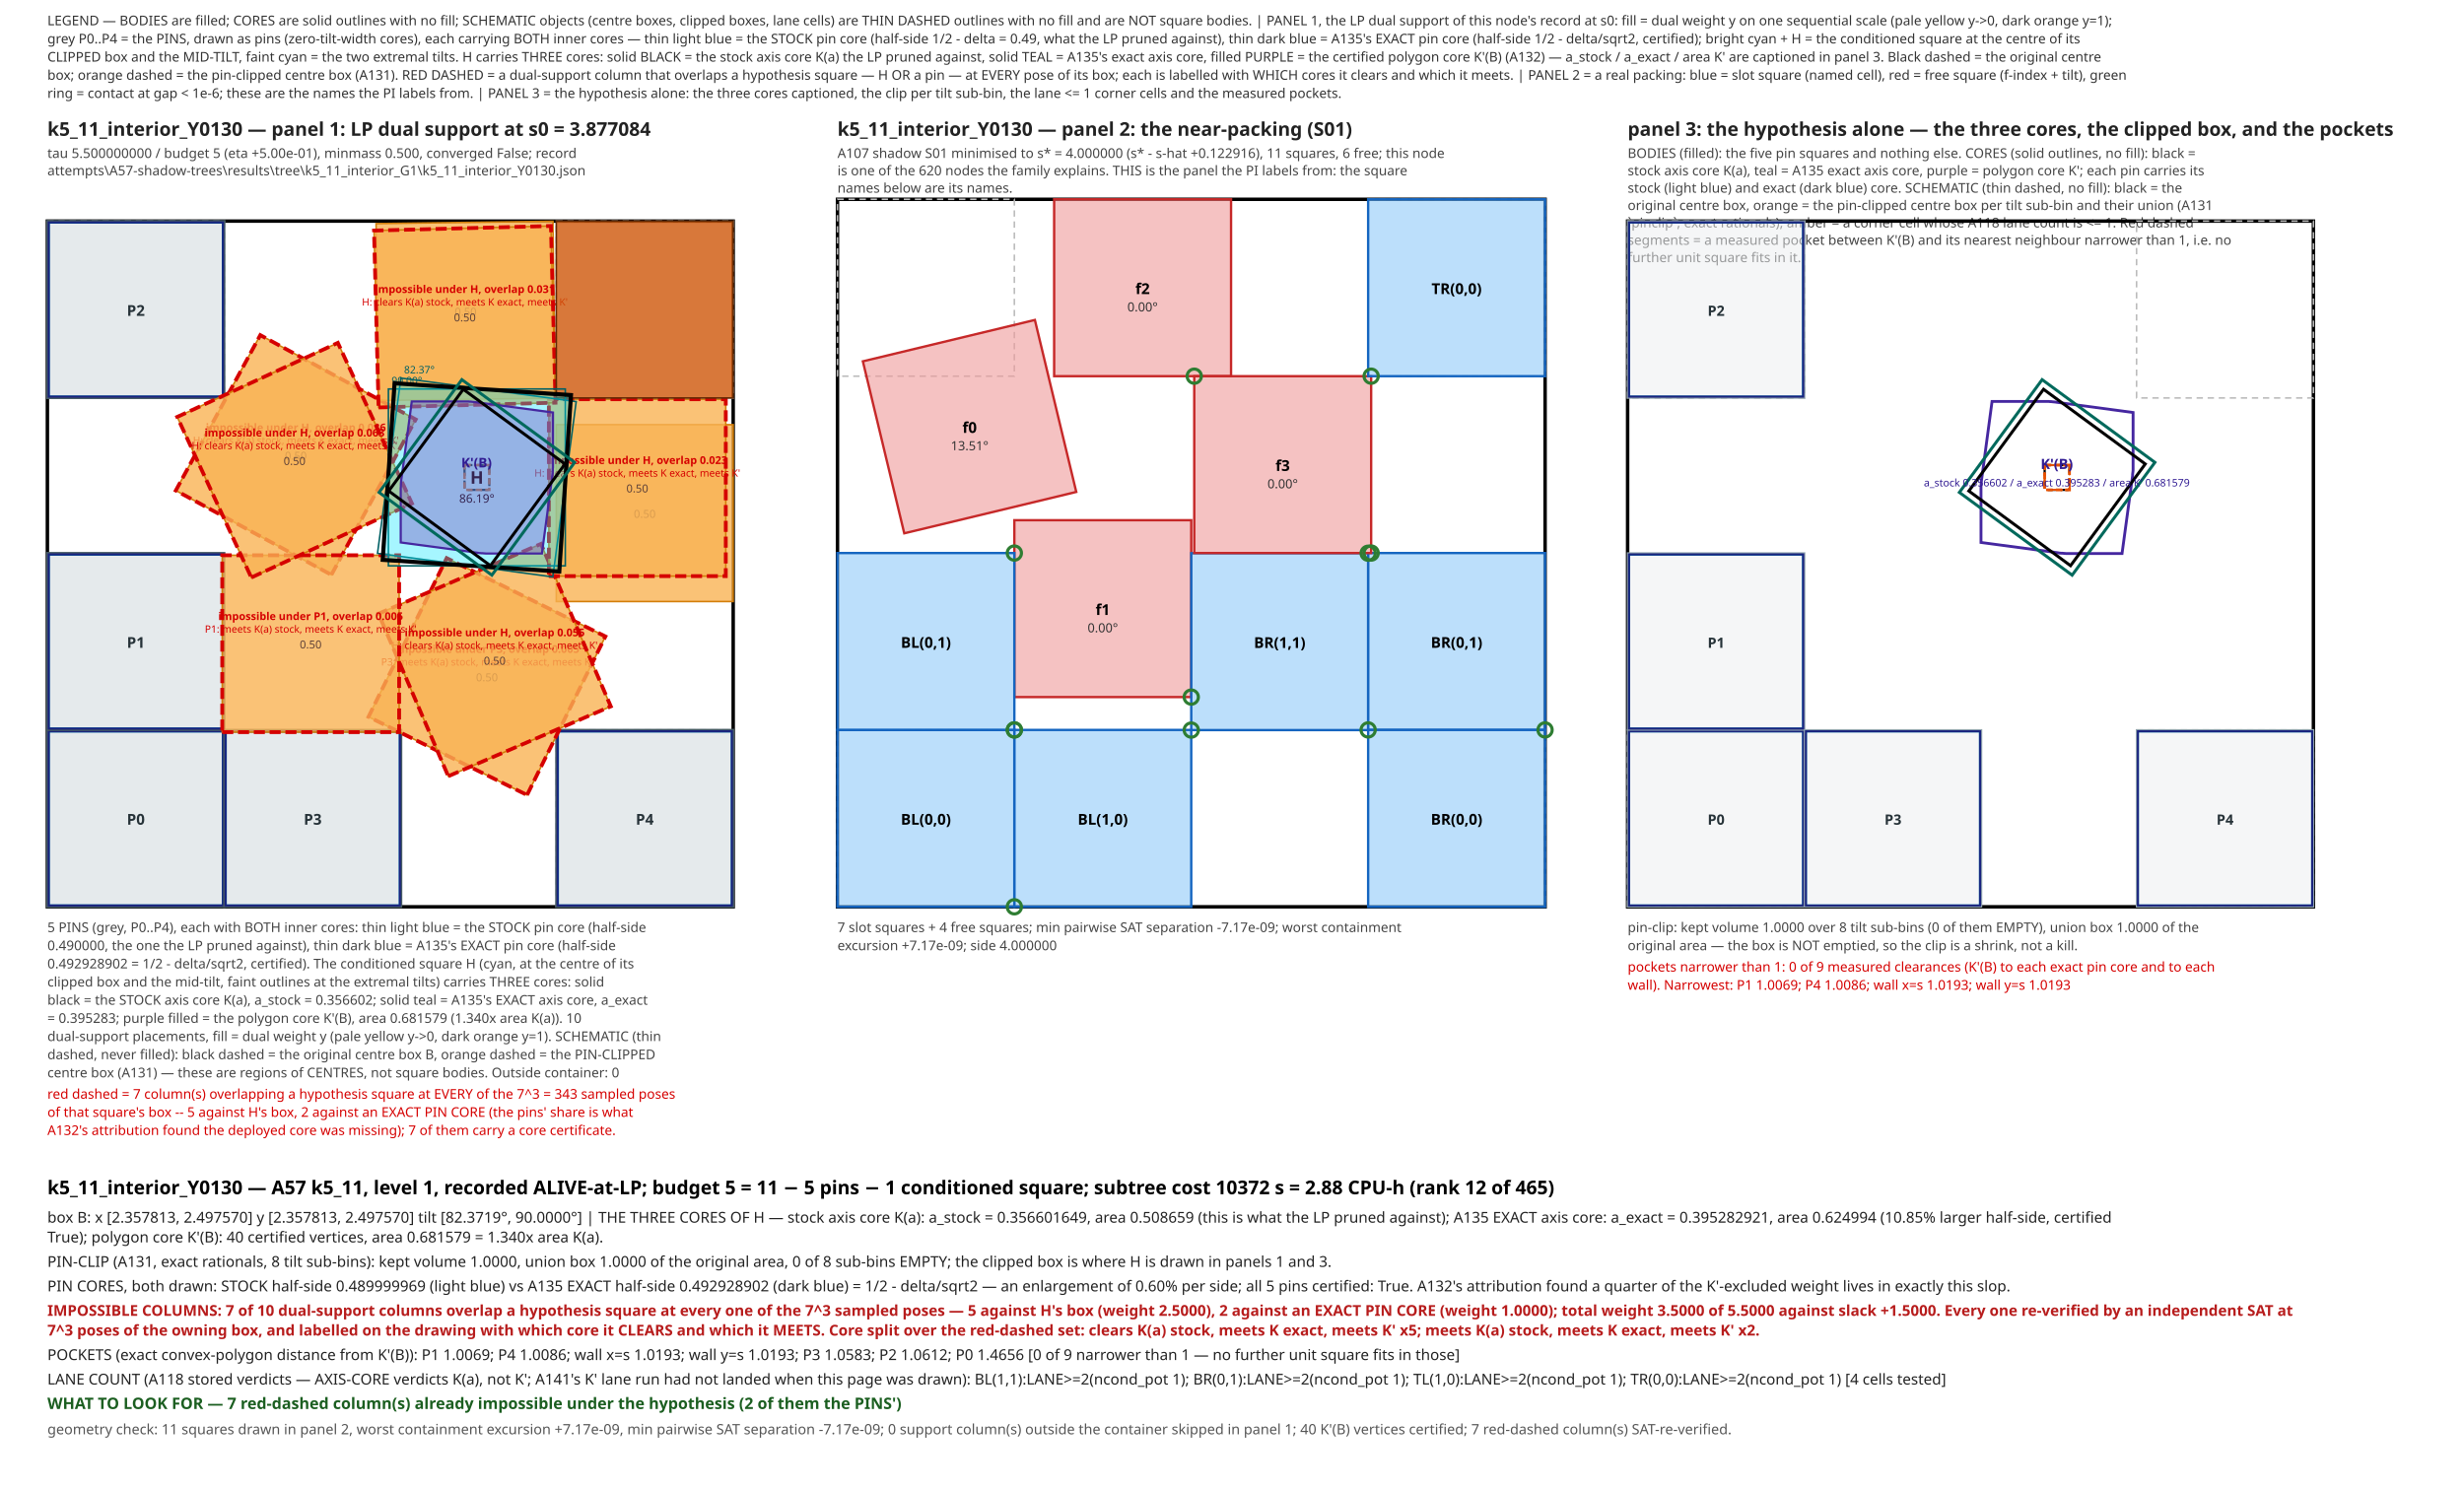
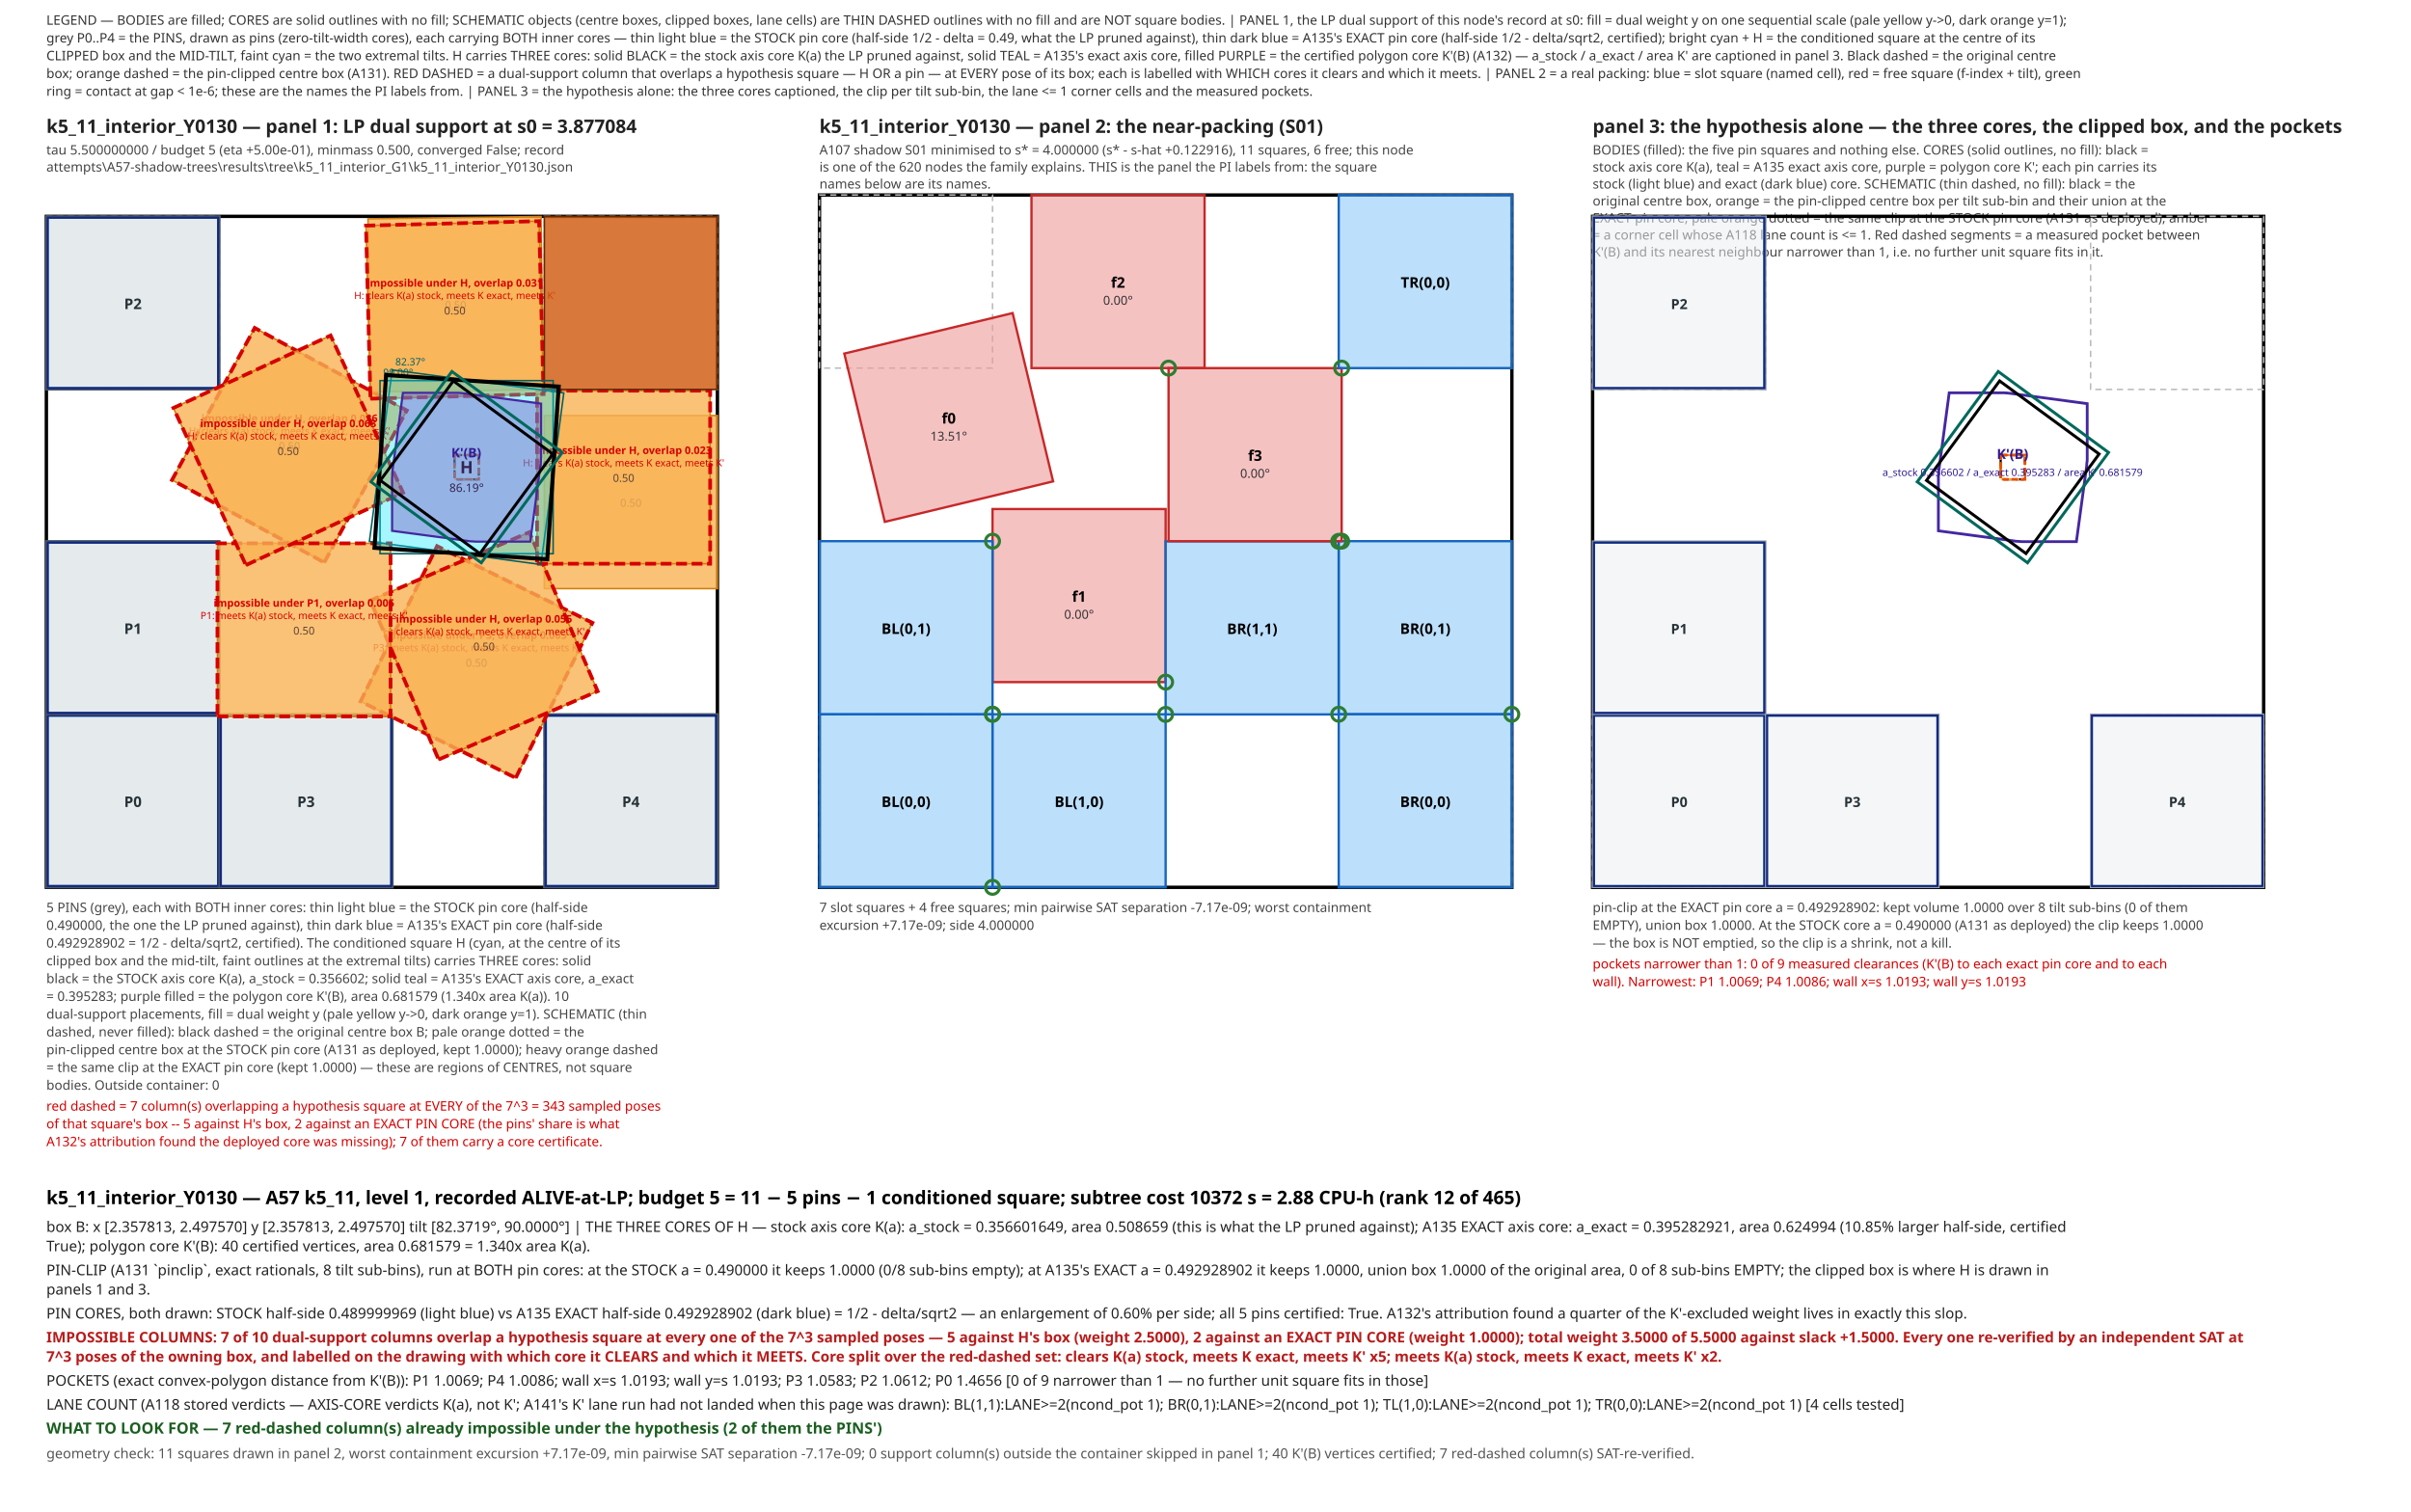
- <svg xmlns="http://www.w3.org/2000/svg" width="1560" height="943" font-family="Segoe UI, sans-serif" style="background:#fff">
+ <svg xmlns="http://www.w3.org/2000/svg" width="1560" height="978" font-family="Segoe UI, sans-serif" style="background:#fff">
  <text x="30.0" y="16.0" font-size="8.5" fill="#333" text-anchor="start">LEGEND — BODIES are filled; CORES are solid outlines with no fill; SCHEMATIC objects (centre boxes, clipped boxes, lane cells) are THIN DASHED outlines with no fill and are NOT square bodies. | PANEL 1, the LP dual support of this node's record at s0: fill = dual weight y on one sequential scale (pale yellow y-&gt;0, dark orange y=1);</text>
  <text x="30.0" y="27.5" font-size="8.5" fill="#333" text-anchor="start">grey P0..P4 = the PINS, drawn as pins (zero-tilt-width cores), each carrying BOTH inner cores — thin light blue = the STOCK pin core (half-side 1/2 - delta = 0.49, what the LP pruned against), thin dark blue = A135's EXACT pin core (half-side 1/2 - delta/sqrt2, certified); bright cyan + H = the conditioned square at the centre of its</text>
  <text x="30.0" y="39.0" font-size="8.5" fill="#333" text-anchor="start">CLIPPED box and the MID-TILT, faint cyan = the two extremal tilts. H carries THREE cores: solid BLACK = the stock axis core K(a) the LP pruned against, solid TEAL = A135's exact axis core, filled PURPLE = the certified polygon core K'(B) (A132) — a_stock / a_exact / area K' are captioned in panel 3. Black dashed = the original centre</text>
  <text x="30.0" y="50.5" font-size="8.5" fill="#333" text-anchor="start">box; orange dashed = the pin-clipped centre box (A131). RED DASHED = a dual-support column that overlaps a hypothesis square — H OR a pin — at EVERY pose of its box; each is labelled with WHICH cores it clears and which it meets. | PANEL 2 = a real packing: blue = slot square (named cell), red = free square (f-index + tilt), green</text>
  <text x="30.0" y="62.0" font-size="8.5" fill="#333" text-anchor="start">ring = contact at gap &lt; 1e-6; these are the names the PI labels from. | PANEL 3 = the hypothesis alone: the three cores captioned, the clip per tilt sub-bin, the lane &lt;= 1 corner cells and the measured pockets.</text>
  <text x="30.0" y="86.0" font-size="12" fill="#222" text-anchor="start" font-weight="bold">k5_11_interior_Y0130 — panel 1: LP dual support at s0 = 3.877084</text>
  <text x="30.0" y="100.0" font-size="8.5" fill="#444" text-anchor="start">tau 5.500000000 / budget 5 (eta +5.00e-01), minmass 0.500, converged False; record</text>
  <text x="30.0" y="111.0" font-size="8.5" fill="#444" text-anchor="start">attempts\A57-shadow-trees\results\tree\k5_11_interior_G1\k5_11_interior_Y0130.json</text>
  <rect x="30" y="140.0" width="434.2" height="434.2" fill="none" stroke="#000" stroke-width="2.2" />
  <rect x="30.0" y="462.2" width="112" height="112" fill="none" stroke="#bbb" stroke-width="1" stroke-dasharray="4,3" />
  <rect x="352.2" y="462.2" width="112" height="112" fill="none" stroke="#bbb" stroke-width="1" stroke-dasharray="4,3" />
  <rect x="30.0" y="140.0" width="112" height="112" fill="none" stroke="#bbb" stroke-width="1" stroke-dasharray="4,3" />
  <rect x="352.2" y="140.0" width="112" height="112" fill="none" stroke="#bbb" stroke-width="1" stroke-dasharray="4,3" />
  <polygon points="30.0,574.2 142.0,574.2 142.0,462.2 30.0,462.2" fill="#cfd8dc" fill-opacity="0.55" stroke="#455a64" stroke-width="1.4" />
  <polygon points="31.1,573.1 140.9,573.1 140.9,463.4 31.1,463.4" fill="none" fill-opacity="0.00" stroke="#01579b" stroke-width="1.0" />
  <polygon points="30.8,573.4 141.2,573.4 141.2,463.0 30.8,463.0" fill="none" fill-opacity="0.00" stroke="#1a237e" stroke-width="1.2" />
  <text x="86.0" y="522.2" font-size="9.5" fill="#263238" text-anchor="middle" font-weight="bold">P0</text>
  <polygon points="30.0,462.2 142.0,462.2 142.0,350.2 30.0,350.2" fill="#cfd8dc" fill-opacity="0.55" stroke="#455a64" stroke-width="1.4" />
  <polygon points="31.1,461.1 140.9,461.1 140.9,351.4 31.1,351.4" fill="none" fill-opacity="0.00" stroke="#01579b" stroke-width="1.0" />
  <polygon points="30.8,461.4 141.2,461.4 141.2,351.0 30.8,351.0" fill="none" fill-opacity="0.00" stroke="#1a237e" stroke-width="1.2" />
  <text x="86.0" y="410.2" font-size="9.5" fill="#263238" text-anchor="middle" font-weight="bold">P1</text>
  <polygon points="30.0,252.0 142.0,252.0 142.0,140.0 30.0,140.0" fill="#cfd8dc" fill-opacity="0.55" stroke="#455a64" stroke-width="1.4" />
  <polygon points="31.1,250.9 140.9,250.9 140.9,141.1 31.1,141.1" fill="none" fill-opacity="0.00" stroke="#01579b" stroke-width="1.0" />
  <polygon points="30.8,251.2 141.2,251.2 141.2,140.8 30.8,140.8" fill="none" fill-opacity="0.00" stroke="#1a237e" stroke-width="1.2" />
  <text x="86.0" y="200.0" font-size="9.5" fill="#263238" text-anchor="middle" font-weight="bold">P2</text>
  <polygon points="142.0,574.2 254.0,574.2 254.0,462.2 142.0,462.2" fill="#cfd8dc" fill-opacity="0.55" stroke="#455a64" stroke-width="1.4" />
  <polygon points="143.1,573.1 252.9,573.1 252.9,463.4 143.1,463.4" fill="none" fill-opacity="0.00" stroke="#01579b" stroke-width="1.0" />
  <polygon points="142.8,573.4 253.2,573.4 253.2,463.0 142.8,463.0" fill="none" fill-opacity="0.00" stroke="#1a237e" stroke-width="1.2" />
  <text x="198.0" y="522.2" font-size="9.5" fill="#263238" text-anchor="middle" font-weight="bold">P3</text>
  <polygon points="352.2,574.2 464.2,574.2 464.2,462.2 352.2,462.2" fill="#cfd8dc" fill-opacity="0.55" stroke="#455a64" stroke-width="1.4" />
  <polygon points="353.4,573.1 463.1,573.1 463.1,463.4 353.4,463.4" fill="none" fill-opacity="0.00" stroke="#01579b" stroke-width="1.0" />
  <polygon points="353.0,573.4 463.4,573.4 463.4,463.0 353.0,463.0" fill="none" fill-opacity="0.00" stroke="#1a237e" stroke-width="1.2" />
  <text x="408.2" y="522.2" font-size="9.5" fill="#263238" text-anchor="middle" font-weight="bold">P4</text>
  <polygon points="333.7,503.4 383.3,403.0 282.8,353.4 233.3,453.9" fill="hsl(35,92%,65%)" fill-opacity="0.80" stroke="hsl(35,92%,43%)" stroke-width="1.0" />
  <text x="308.3" y="431.4" font-size="7.0" fill="#5d4037" text-anchor="middle">0.50</text>
  <polygon points="333.7,503.4 383.3,403.0 282.8,353.4 233.3,453.9" fill="none" fill-opacity="0.00" stroke="#d50000" stroke-width="2.4" stroke-dasharray="7,3" />
  <text x="308.3" y="413.4" font-size="6.8" fill="#d50000" text-anchor="middle" font-weight="bold">impossible under P3, overlap 0.005</text>
  <text x="308.3" y="421.4" font-size="6.4" fill="#d50000" text-anchor="middle">P3: meets K(a) stock, meets K exact, meets K'</text>
  <polygon points="352.2,380.9 464.2,380.9 464.2,268.9 352.2,268.9" fill="hsl(35,92%,65%)" fill-opacity="0.80" stroke="hsl(35,92%,43%)" stroke-width="1.0" />
  <text x="408.2" y="327.9" font-size="7.0" fill="#5d4037" text-anchor="middle">0.50</text>
  <polygon points="283.8,491.5 386.7,447.3 342.5,344.4 239.6,388.6" fill="hsl(35,92%,65%)" fill-opacity="0.80" stroke="hsl(35,92%,43%)" stroke-width="1.0" />
  <text x="313.2" y="420.9" font-size="7.0" fill="#5d4037" text-anchor="middle">0.50</text>
  <polygon points="283.8,491.5 386.7,447.3 342.5,344.4 239.6,388.6" fill="none" fill-opacity="0.00" stroke="#d50000" stroke-width="2.4" stroke-dasharray="7,3" />
  <text x="313.2" y="402.9" font-size="6.8" fill="#d50000" text-anchor="middle" font-weight="bold">impossible under H, overlap 0.055</text>
  <text x="313.2" y="410.9" font-size="6.4" fill="#d50000" text-anchor="middle">H: clears K(a) stock, meets K exact, meets K'</text>
  <polygon points="347.5,364.8 459.5,364.8 459.5,252.8 347.5,252.8" fill="hsl(35,92%,65%)" fill-opacity="0.80" stroke="hsl(35,92%,43%)" stroke-width="1.0" />
  <text x="403.5" y="311.8" font-size="7.0" fill="#5d4037" text-anchor="middle">0.50</text>
  <polygon points="347.5,364.8 459.5,364.8 459.5,252.8 347.5,252.8" fill="none" fill-opacity="0.00" stroke="#d50000" stroke-width="2.4" stroke-dasharray="7,3" />
  <text x="403.5" y="293.8" font-size="6.8" fill="#d50000" text-anchor="middle" font-weight="bold">impossible under H, overlap 0.023</text>
  <text x="403.5" y="301.8" font-size="6.4" fill="#d50000" text-anchor="middle">H: clears K(a) stock, meets K exact, meets K'</text>
  <polygon points="209.8,364.0 263.2,265.6 164.8,212.2 111.3,310.6" fill="hsl(35,92%,65%)" fill-opacity="0.80" stroke="hsl(35,92%,43%)" stroke-width="1.0" />
  <text x="187.3" y="291.1" font-size="7.0" fill="#5d4037" text-anchor="middle">0.50</text>
  <polygon points="209.8,364.0 263.2,265.6 164.8,212.2 111.3,310.6" fill="none" fill-opacity="0.00" stroke="#d50000" stroke-width="2.4" stroke-dasharray="7,3" />
  <text x="187.3" y="273.1" font-size="6.8" fill="#d50000" text-anchor="middle" font-weight="bold">impossible under H, overlap 0.036</text>
  <text x="187.3" y="281.1" font-size="6.4" fill="#d50000" text-anchor="middle">H: clears K(a) stock, meets K exact, meets K'</text>
  <polygon points="140.7,463.6 252.7,463.6 252.7,351.6 140.7,351.6" fill="hsl(35,92%,65%)" fill-opacity="0.80" stroke="hsl(35,92%,43%)" stroke-width="1.0" />
  <text x="196.7" y="410.6" font-size="7.0" fill="#5d4037" text-anchor="middle">0.50</text>
  <polygon points="140.7,463.6 252.7,463.6 252.7,351.6 140.7,351.6" fill="none" fill-opacity="0.00" stroke="#d50000" stroke-width="2.4" stroke-dasharray="7,3" />
  <text x="196.7" y="392.6" font-size="6.8" fill="#d50000" text-anchor="middle" font-weight="bold">impossible under P1, overlap 0.005</text>
  <text x="196.7" y="400.6" font-size="6.4" fill="#d50000" text-anchor="middle">P1: meets K(a) stock, meets K exact, meets K'</text>
  <polygon points="159.1,365.7 260.8,318.8 213.9,217.1 112.2,264.0" fill="hsl(35,92%,65%)" fill-opacity="0.80" stroke="hsl(35,92%,43%)" stroke-width="1.0" />
  <text x="186.5" y="294.4" font-size="7.0" fill="#5d4037" text-anchor="middle">0.50</text>
  <polygon points="159.1,365.7 260.8,318.8 213.9,217.1 112.2,264.0" fill="none" fill-opacity="0.00" stroke="#d50000" stroke-width="2.4" stroke-dasharray="7,3" />
  <text x="186.5" y="276.4" font-size="6.8" fill="#d50000" text-anchor="middle" font-weight="bold">impossible under H, overlap 0.063</text>
  <text x="186.5" y="284.4" font-size="6.4" fill="#d50000" text-anchor="middle">H: clears K(a) stock, meets K exact, meets K'</text>
  <polygon points="239.5,253.6 351.5,252.1 350.1,140.1 238.1,141.6" fill="hsl(35,92%,65%)" fill-opacity="0.80" stroke="hsl(35,92%,43%)" stroke-width="1.0" />
  <text x="294.8" y="199.9" font-size="7.0" fill="#5d4037" text-anchor="middle">0.50</text>
  <polygon points="239.7,258.0 351.7,255.0 348.8,143.1 236.8,146.0" fill="hsl(35,92%,65%)" fill-opacity="0.80" stroke="hsl(35,92%,43%)" stroke-width="1.0" />
  <text x="294.3" y="203.5" font-size="7.0" fill="#5d4037" text-anchor="middle">0.50</text>
  <polygon points="239.7,258.0 351.7,255.0 348.8,143.1 236.8,146.0" fill="none" fill-opacity="0.00" stroke="#d50000" stroke-width="2.4" stroke-dasharray="7,3" />
  <text x="294.3" y="185.5" font-size="6.8" fill="#d50000" text-anchor="middle" font-weight="bold">impossible under H, overlap 0.031</text>
  <text x="294.3" y="193.5" font-size="6.4" fill="#d50000" text-anchor="middle">H: clears K(a) stock, meets K exact, meets K'</text>
  <polygon points="352.2,252.0 464.2,252.0 464.2,140.0 352.2,140.0" fill="hsl(24,92%,42%)" fill-opacity="0.80" stroke="hsl(24,92%,20%)" stroke-width="1.0" />
  <rect x="294.1" y="294.5" width="15.7" height="15.7" fill="none" fill-opacity="0.00" stroke="#000" stroke-width="1.4" stroke-dasharray="5,3" />
+   <rect x="294.1" y="294.5" width="15.7" height="15.7" fill="none" fill-opacity="0.00" stroke="#ffb74d" stroke-width="1.0" stroke-dasharray="2,3" />
  <rect x="294.1" y="294.5" width="15.7" height="15.7" fill="none" fill-opacity="0.00" stroke="#e65100" stroke-width="1.6" stroke-dasharray="4,2" />
  <polygon points="350.0,365.3 364.8,254.3 253.8,239.4 239.0,350.4" fill="#00e5ff" fill-opacity="0.00" stroke="#006064" stroke-width="1.0" />
  <text x="255.8" y="236.4" font-size="6.5" fill="#006064" text-anchor="start">82.37°</text>
  <polygon points="357.9,358.3 357.9,246.3 245.9,246.3 245.9,358.3" fill="#00e5ff" fill-opacity="0.00" stroke="#006064" stroke-width="1.0" />
  <text x="247.9" y="243.3" font-size="6.5" fill="#006064" text-anchor="start">90.00°</text>
  <polygon points="354.1,361.9 361.5,250.2 249.8,242.7 242.3,354.5" fill="#00e5ff" fill-opacity="0.35" stroke="#000" stroke-width="2.6" />
  <text x="301.9" y="306.3" font-size="11" fill="#000" text-anchor="middle" font-weight="bold">H</text>
  <text x="301.9" y="318.3" font-size="7.5" fill="#000" text-anchor="middle">86.19°</text>
  <polygon points="253.7,343.5 302.3,350.0 303.5,350.2 304.6,350.3 305.3,350.3 306.3,350.4 307.7,350.5 308.8,350.5 309.7,350.5 343.1,350.5 349.6,301.9 349.7,301.0 349.8,300.3 349.9,299.5 349.9,298.7 350.0,297.7 350.0,296.7 350.1,296.0 350.1,294.5 350.1,261.2 301.5,254.7 300.8,254.6 299.9,254.5 298.9,254.4 298.2,254.3 297.4,254.3 296.6,254.2 295.6,254.2 294.9,254.2 294.1,254.2 260.7,254.2 254.2,302.8 254.1,303.3 254.0,304.4 253.9,305.2 253.8,306.5 253.8,307.2 253.8,308.0 253.7,309.2 253.7,310.1" fill="#7e57c2" fill-opacity="0.42" stroke="#4527a0" stroke-width="1.4" />
  <polygon points="310.5,358.2 357.7,293.8 293.3,246.5 246.1,310.9" fill="none" fill-opacity="0.00" stroke="#000000" stroke-width="1.9" />
  <polygon points="311.4,364.2 363.8,292.8 292.4,240.4 240.0,311.8" fill="none" fill-opacity="0.00" stroke="#00695c" stroke-width="1.9" />
  <text x="301.7" y="296.0" font-size="8.5" fill="#311b92" text-anchor="middle" font-weight="bold">K'(B)</text>
-   <text x="30.0" y="590.2" font-size="8.5" fill="#444" text-anchor="start">5 PINS (grey, P0..P4), each with BOTH inner cores: thin light blue = the STOCK pin core (half-side</text>
+   <text x="30.0" y="590.2" font-size="8.5" fill="#444" text-anchor="start">5 PINS (grey), each with BOTH inner cores: thin light blue = the STOCK pin core (half-side</text>
  <text x="30.0" y="601.7" font-size="8.5" fill="#444" text-anchor="start">0.490000, the one the LP pruned against), thin dark blue = A135's EXACT pin core (half-side</text>
  <text x="30.0" y="613.2" font-size="8.5" fill="#444" text-anchor="start">0.492928902 = 1/2 - delta/sqrt2, certified). The conditioned square H (cyan, at the centre of its</text>
  <text x="30.0" y="624.7" font-size="8.5" fill="#444" text-anchor="start">clipped box and the mid-tilt, faint outlines at the extremal tilts) carries THREE cores: solid</text>
  <text x="30.0" y="636.2" font-size="8.5" fill="#444" text-anchor="start">black = the STOCK axis core K(a), a_stock = 0.356602; solid teal = A135's EXACT axis core, a_exact</text>
  <text x="30.0" y="647.7" font-size="8.5" fill="#444" text-anchor="start">= 0.395283; purple filled = the polygon core K'(B), area 0.681579 (1.340x area K(a)). 10</text>
  <text x="30.0" y="659.2" font-size="8.5" fill="#444" text-anchor="start">dual-support placements, fill = dual weight y (pale yellow y-&gt;0, dark orange y=1). SCHEMATIC (thin</text>
-   <text x="30.0" y="670.7" font-size="8.5" fill="#444" text-anchor="start">dashed, never filled): black dashed = the original centre box B, orange dashed = the PIN-CLIPPED</text>
-   <text x="30.0" y="682.2" font-size="8.5" fill="#444" text-anchor="start">centre box (A131) — these are regions of CENTRES, not square bodies. Outside container: 0</text>
-   <text x="30.0" y="695.7" font-size="8.5" fill="#d50000" text-anchor="start">red dashed = 7 column(s) overlapping a hypothesis square at EVERY of the 7^3 = 343 sampled poses</text>
-   <text x="30.0" y="707.2" font-size="8.5" fill="#d50000" text-anchor="start">of that square's box -- 5 against H's box, 2 against an EXACT PIN CORE (the pins' share is what</text>
-   <text x="30.0" y="718.7" font-size="8.5" fill="#d50000" text-anchor="start">A132's attribution found the deployed core was missing); 7 of them carry a core certificate.</text>
+   <text x="30.0" y="670.7" font-size="8.5" fill="#444" text-anchor="start">dashed, never filled): black dashed = the original centre box B; pale orange dotted = the</text>
+   <text x="30.0" y="682.2" font-size="8.5" fill="#444" text-anchor="start">pin-clipped centre box at the STOCK pin core (A131 as deployed, kept 1.0000); heavy orange dashed</text>
+   <text x="30.0" y="693.7" font-size="8.5" fill="#444" text-anchor="start">= the same clip at the EXACT pin core (kept 1.0000) — these are regions of CENTRES, not square</text>
+   <text x="30.0" y="705.2" font-size="8.5" fill="#444" text-anchor="start">bodies. Outside container: 0</text>
+   <text x="30.0" y="718.7" font-size="8.5" fill="#d50000" text-anchor="start">red dashed = 7 column(s) overlapping a hypothesis square at EVERY of the 7^3 = 343 sampled poses</text>
+   <text x="30.0" y="730.2" font-size="8.5" fill="#d50000" text-anchor="start">of that square's box -- 5 against H's box, 2 against an EXACT PIN CORE (the pins' share is what</text>
+   <text x="30.0" y="741.7" font-size="8.5" fill="#d50000" text-anchor="start">A132's attribution found the deployed core was missing); 7 of them carry a core certificate.</text>
  <text x="530.2" y="86.0" font-size="12" fill="#222" text-anchor="start" font-weight="bold">k5_11_interior_Y0130 — panel 2: the near-packing (S01)</text>
  <text x="530.2" y="100.0" font-size="8.5" fill="#444" text-anchor="start">A107 shadow S01 minimised to s* = 4.000000 (s* - s-hat +0.122916), 11 squares, 6 free; this node</text>
  <text x="530.2" y="111.0" font-size="8.5" fill="#444" text-anchor="start">is one of the 620 nodes the family explains. THIS is the panel the PI labels from: the square</text>
  <text x="530.2" y="122.0" font-size="8.5" fill="#444" text-anchor="start">names below are its names.</text>
  <rect x="530.233" y="126.2" width="448.0" height="448.0" fill="none" stroke="#000" stroke-width="2.2" />
  <rect x="530.2" y="462.2" width="112" height="112" fill="none" stroke="#bbb" stroke-width="1" stroke-dasharray="4,3" />
  <rect x="866.2" y="462.2" width="112" height="112" fill="none" stroke="#bbb" stroke-width="1" stroke-dasharray="4,3" />
  <rect x="530.2" y="126.2" width="112" height="112" fill="none" stroke="#bbb" stroke-width="1" stroke-dasharray="4,3" />
  <rect x="866.2" y="126.2" width="112" height="112" fill="none" stroke="#bbb" stroke-width="1" stroke-dasharray="4,3" />
  <polygon points="572.5,337.7 681.4,311.5 655.2,202.6 546.3,228.8" fill="#ef9a9a" fill-opacity="0.60" stroke="#c62828" stroke-width="1.5" />
  <text x="613.9" y="274.1" font-size="9.5" fill="#000" text-anchor="middle" font-weight="bold">f0</text>
  <text x="613.9" y="285.1" font-size="8" fill="#333" text-anchor="middle">13.51°</text>
  <polygon points="642.2,441.4 754.2,441.4 754.2,329.4 642.2,329.4" fill="#ef9a9a" fill-opacity="0.60" stroke="#c62828" stroke-width="1.5" />
  <text x="698.2" y="389.4" font-size="9.5" fill="#000" text-anchor="middle" font-weight="bold">f1</text>
  <text x="698.2" y="400.4" font-size="8" fill="#333" text-anchor="middle">0.00°</text>
  <polygon points="667.4,238.2 779.4,238.2 779.4,126.2 667.4,126.2" fill="#ef9a9a" fill-opacity="0.60" stroke="#c62828" stroke-width="1.5" />
  <text x="723.4" y="186.2" font-size="9.5" fill="#000" text-anchor="middle" font-weight="bold">f2</text>
  <text x="723.4" y="197.2" font-size="8" fill="#333" text-anchor="middle">0.00°</text>
  <polygon points="754.2,462.3 866.2,462.3 866.2,350.3 754.2,350.3" fill="#90caf9" fill-opacity="0.60" stroke="#1565c0" stroke-width="1.5" />
  <text x="810.2" y="410.3" font-size="9.5" fill="#000" text-anchor="middle" font-weight="bold">BR(1,1)</text>
  <polygon points="866.2,462.2 978.2,462.2 978.2,350.2 866.2,350.2" fill="#90caf9" fill-opacity="0.60" stroke="#1565c0" stroke-width="1.5" />
  <text x="922.2" y="410.2" font-size="9.5" fill="#000" text-anchor="middle" font-weight="bold">BR(0,1)</text>
  <polygon points="756.1,350.2 868.1,350.2 868.1,238.2 756.1,238.2" fill="#ef9a9a" fill-opacity="0.60" stroke="#c62828" stroke-width="1.5" />
  <text x="812.1" y="298.2" font-size="9.5" fill="#000" text-anchor="middle" font-weight="bold">f3</text>
  <text x="812.1" y="309.2" font-size="8" fill="#333" text-anchor="middle">0.00°</text>
  <polygon points="530.2,574.2 642.2,574.2 642.2,462.2 530.2,462.2" fill="#90caf9" fill-opacity="0.60" stroke="#1565c0" stroke-width="1.5" />
  <text x="586.2" y="522.2" font-size="9.5" fill="#000" text-anchor="middle" font-weight="bold">BL(0,0)</text>
  <polygon points="530.2,462.2 642.2,462.2 642.2,350.2 530.2,350.2" fill="#90caf9" fill-opacity="0.60" stroke="#1565c0" stroke-width="1.5" />
  <text x="586.2" y="410.2" font-size="9.5" fill="#000" text-anchor="middle" font-weight="bold">BL(0,1)</text>
  <polygon points="642.2,574.2 754.2,574.2 754.2,462.2 642.2,462.2" fill="#90caf9" fill-opacity="0.60" stroke="#1565c0" stroke-width="1.5" />
  <text x="698.2" y="522.2" font-size="9.5" fill="#000" text-anchor="middle" font-weight="bold">BL(1,0)</text>
  <polygon points="866.2,574.2 978.2,574.2 978.2,462.2 866.2,462.2" fill="#90caf9" fill-opacity="0.60" stroke="#1565c0" stroke-width="1.5" />
  <text x="922.2" y="522.2" font-size="9.5" fill="#000" text-anchor="middle" font-weight="bold">BR(0,0)</text>
  <polygon points="866.2,238.2 978.2,238.2 978.2,126.2 866.2,126.2" fill="#90caf9" fill-opacity="0.60" stroke="#1565c0" stroke-width="1.5" />
  <text x="922.2" y="186.2" font-size="9.5" fill="#000" text-anchor="middle" font-weight="bold">TR(0,0)</text>
  <circle cx="754.2" cy="441.4" r="4.5" fill="none" stroke="#2e7d32" stroke-width="2" />
  <circle cx="642.2" cy="350.2" r="4.5" fill="none" stroke="#2e7d32" stroke-width="2" />
  <circle cx="756.1" cy="238.2" r="4.5" fill="none" stroke="#2e7d32" stroke-width="2" />
  <circle cx="866.2" cy="350.3" r="4.5" fill="none" stroke="#2e7d32" stroke-width="2" />
  <circle cx="754.2" cy="462.3" r="4.5" fill="none" stroke="#2e7d32" stroke-width="2" />
  <circle cx="866.2" cy="462.2" r="4.5" fill="none" stroke="#2e7d32" stroke-width="2" />
  <circle cx="868.1" cy="350.2" r="4.5" fill="none" stroke="#2e7d32" stroke-width="2" />
  <circle cx="978.2" cy="462.2" r="4.5" fill="none" stroke="#2e7d32" stroke-width="2" />
  <circle cx="868.1" cy="238.2" r="4.5" fill="none" stroke="#2e7d32" stroke-width="2" />
  <circle cx="642.2" cy="462.2" r="4.5" fill="none" stroke="#2e7d32" stroke-width="2" />
  <circle cx="642.2" cy="574.2" r="4.5" fill="none" stroke="#2e7d32" stroke-width="2" />
  <circle cx="642.2" cy="462.2" r="4.5" fill="none" stroke="#2e7d32" stroke-width="2" />
  <text x="530.2" y="590.2" font-size="8.5" fill="#444" text-anchor="start">7 slot squares + 4 free squares; min pairwise SAT separation -7.17e-09; worst containment</text>
  <text x="530.2" y="601.7" font-size="8.5" fill="#444" text-anchor="start">excursion +7.17e-09; side 4.000000</text>
  <text x="1030.5" y="86.0" font-size="12" fill="#222" text-anchor="start" font-weight="bold">panel 3: the hypothesis alone — the three cores, the clipped box, and the pockets</text>
  <text x="1030.5" y="100.0" font-size="8.5" fill="#444" text-anchor="start">BODIES (filled): the five pin squares and nothing else. CORES (solid outlines, no fill): black =</text>
  <text x="1030.5" y="111.0" font-size="8.5" fill="#444" text-anchor="start">stock axis core K(a), teal = A135 exact axis core, purple = polygon core K'; each pin carries its</text>
  <text x="1030.5" y="122.0" font-size="8.5" fill="#444" text-anchor="start">stock (light blue) and exact (dark blue) core. SCHEMATIC (thin dashed, no fill): black = the</text>
-   <text x="1030.5" y="133.0" font-size="8.5" fill="#444" text-anchor="start">original centre box, orange = the pin-clipped centre box per tilt sub-bin and their union (A131</text>
-   <text x="1030.5" y="144.0" font-size="8.5" fill="#444" text-anchor="start">`pinclip`, exact rationals), amber = a corner cell whose A118 lane count is &lt;= 1. Red dashed</text>
-   <text x="1030.5" y="155.0" font-size="8.5" fill="#444" text-anchor="start">segments = a measured pocket between K'(B) and its nearest neighbour narrower than 1, i.e. no</text>
-   <text x="1030.5" y="166.0" font-size="8.5" fill="#444" text-anchor="start">further unit square fits in it.</text>
+   <text x="1030.5" y="133.0" font-size="8.5" fill="#444" text-anchor="start">original centre box, orange = the pin-clipped centre box per tilt sub-bin and their union at the</text>
+   <text x="1030.5" y="144.0" font-size="8.5" fill="#444" text-anchor="start">EXACT pin core, pale orange dotted = the same clip at the STOCK pin core (A131 as deployed), amber</text>
+   <text x="1030.5" y="155.0" font-size="8.5" fill="#444" text-anchor="start">= a corner cell whose A118 lane count is &lt;= 1. Red dashed segments = a measured pocket between</text>
+   <text x="1030.5" y="166.0" font-size="8.5" fill="#444" text-anchor="start">K'(B) and its nearest neighbour narrower than 1, i.e. no further unit square fits in it.</text>
  <rect x="1030.467" y="140.0" width="434.2" height="434.2" fill="none" stroke="#000" stroke-width="2.2" />
  <rect x="1030.5" y="462.2" width="112" height="112" fill="none" stroke="#bbb" stroke-width="1" stroke-dasharray="4,3" />
  <rect x="1352.7" y="462.2" width="112" height="112" fill="none" stroke="#bbb" stroke-width="1" stroke-dasharray="4,3" />
  <rect x="1030.5" y="140.0" width="112" height="112" fill="none" stroke="#bbb" stroke-width="1" stroke-dasharray="4,3" />
  <rect x="1352.7" y="140.0" width="112" height="112" fill="none" stroke="#bbb" stroke-width="1" stroke-dasharray="4,3" />
  <polygon points="1030.5,574.2 1142.5,574.2 1142.5,462.2 1030.5,462.2" fill="#eceff1" fill-opacity="0.50" stroke="#90a4ae" stroke-width="1.0" />
  <polygon points="1031.6,573.1 1141.3,573.1 1141.3,463.4 1031.6,463.4" fill="none" fill-opacity="0.00" stroke="#01579b" stroke-width="0.9" />
  <polygon points="1031.3,573.4 1141.7,573.4 1141.7,463.0 1031.3,463.0" fill="none" fill-opacity="0.00" stroke="#1a237e" stroke-width="1.2" />
  <text x="1086.5" y="522.2" font-size="9.0" fill="#263238" text-anchor="middle" font-weight="bold">P0</text>
  <polygon points="1030.5,462.2 1142.5,462.2 1142.5,350.2 1030.5,350.2" fill="#eceff1" fill-opacity="0.50" stroke="#90a4ae" stroke-width="1.0" />
  <polygon points="1031.6,461.1 1141.3,461.1 1141.3,351.4 1031.6,351.4" fill="none" fill-opacity="0.00" stroke="#01579b" stroke-width="0.9" />
  <polygon points="1031.3,461.4 1141.7,461.4 1141.7,351.0 1031.3,351.0" fill="none" fill-opacity="0.00" stroke="#1a237e" stroke-width="1.2" />
  <text x="1086.5" y="410.2" font-size="9.0" fill="#263238" text-anchor="middle" font-weight="bold">P1</text>
  <polygon points="1030.5,252.0 1142.5,252.0 1142.5,140.0 1030.5,140.0" fill="#eceff1" fill-opacity="0.50" stroke="#90a4ae" stroke-width="1.0" />
  <polygon points="1031.6,250.9 1141.3,250.9 1141.3,141.1 1031.6,141.1" fill="none" fill-opacity="0.00" stroke="#01579b" stroke-width="0.9" />
  <polygon points="1031.3,251.2 1141.7,251.2 1141.7,140.8 1031.3,140.8" fill="none" fill-opacity="0.00" stroke="#1a237e" stroke-width="1.2" />
  <text x="1086.5" y="200.0" font-size="9.0" fill="#263238" text-anchor="middle" font-weight="bold">P2</text>
  <polygon points="1142.5,574.2 1254.5,574.2 1254.5,462.2 1142.5,462.2" fill="#eceff1" fill-opacity="0.50" stroke="#90a4ae" stroke-width="1.0" />
  <polygon points="1143.6,573.1 1253.3,573.1 1253.3,463.4 1143.6,463.4" fill="none" fill-opacity="0.00" stroke="#01579b" stroke-width="0.9" />
  <polygon points="1143.3,573.4 1253.7,573.4 1253.7,463.0 1143.3,463.0" fill="none" fill-opacity="0.00" stroke="#1a237e" stroke-width="1.2" />
  <text x="1198.5" y="522.2" font-size="9.0" fill="#263238" text-anchor="middle" font-weight="bold">P3</text>
  <polygon points="1352.7,574.2 1464.7,574.2 1464.7,462.2 1352.7,462.2" fill="#eceff1" fill-opacity="0.50" stroke="#90a4ae" stroke-width="1.0" />
  <polygon points="1353.8,573.1 1463.6,573.1 1463.6,463.4 1353.8,463.4" fill="none" fill-opacity="0.00" stroke="#01579b" stroke-width="0.9" />
  <polygon points="1353.5,573.4 1463.9,573.4 1463.9,463.0 1353.5,463.0" fill="none" fill-opacity="0.00" stroke="#1a237e" stroke-width="1.2" />
  <text x="1408.7" y="522.2" font-size="9.0" fill="#263238" text-anchor="middle" font-weight="bold">P4</text>
  <rect x="1294.5" y="294.5" width="15.7" height="15.7" fill="none" fill-opacity="0.00" stroke="#000" stroke-width="1.4" stroke-dasharray="5,3" />
  <rect x="1294.5" y="294.5" width="15.7" height="15.7" fill="none" fill-opacity="0.00" stroke="#e65100" stroke-width="0.8" stroke-dasharray="2,2" />
  <rect x="1294.5" y="294.5" width="15.7" height="15.7" fill="none" fill-opacity="0.00" stroke="#e65100" stroke-width="0.8" stroke-dasharray="2,2" />
  <rect x="1294.5" y="294.5" width="15.7" height="15.7" fill="none" fill-opacity="0.00" stroke="#e65100" stroke-width="0.8" stroke-dasharray="2,2" />
  <rect x="1294.5" y="294.5" width="15.7" height="15.7" fill="none" fill-opacity="0.00" stroke="#e65100" stroke-width="0.8" stroke-dasharray="2,2" />
  <rect x="1294.5" y="294.5" width="15.7" height="15.7" fill="none" fill-opacity="0.00" stroke="#e65100" stroke-width="0.8" stroke-dasharray="2,2" />
  <rect x="1294.5" y="294.5" width="15.7" height="15.7" fill="none" fill-opacity="0.00" stroke="#e65100" stroke-width="0.8" stroke-dasharray="2,2" />
  <rect x="1294.5" y="294.5" width="15.7" height="15.7" fill="none" fill-opacity="0.00" stroke="#e65100" stroke-width="0.8" stroke-dasharray="2,2" />
  <rect x="1294.5" y="294.5" width="15.7" height="15.7" fill="none" fill-opacity="0.00" stroke="#e65100" stroke-width="0.8" stroke-dasharray="2,2" />
+   <rect x="1294.5" y="294.5" width="15.7" height="15.7" fill="none" fill-opacity="0.00" stroke="#ffb74d" stroke-width="1.0" stroke-dasharray="2,3" />
  <rect x="1294.5" y="294.5" width="15.7" height="15.7" fill="none" fill-opacity="0.00" stroke="#e65100" stroke-width="1.8" stroke-dasharray="4,2" />
  <polygon points="1254.2,343.5 1302.8,350.0 1303.9,350.2 1305.0,350.3 1305.7,350.3 1306.8,350.4 1308.1,350.5 1309.2,350.5 1310.2,350.5 1343.5,350.5 1350.1,301.9 1350.2,301.0 1350.2,300.3 1350.3,299.5 1350.4,298.7 1350.5,297.7 1350.5,296.7 1350.5,296.0 1350.5,294.5 1350.5,261.2 1301.9,254.7 1301.3,254.6 1300.3,254.5 1299.3,254.4 1298.6,254.3 1297.9,254.3 1297.1,254.2 1296.0,254.2 1295.3,254.2 1294.6,254.2 1261.2,254.2 1254.7,302.8 1254.6,303.3 1254.5,304.4 1254.4,305.2 1254.3,306.5 1254.3,307.2 1254.2,308.0 1254.2,309.2 1254.2,310.1" fill="none" fill-opacity="0.00" stroke="#4527a0" stroke-width="1.8" />
  <polygon points="1310.9,358.2 1358.2,293.8 1293.8,246.5 1246.5,310.9" fill="none" fill-opacity="0.00" stroke="#000000" stroke-width="1.9" />
  <polygon points="1311.9,364.2 1364.3,292.8 1292.9,240.4 1240.5,311.8" fill="none" fill-opacity="0.00" stroke="#00695c" stroke-width="1.9" />
  <text x="1302.2" y="297.0" font-size="9.0" fill="#311b92" text-anchor="middle" font-weight="bold">K'(B)</text>
  <text x="1302.2" y="308.0" font-size="6.6" fill="#311b92" text-anchor="middle">a_stock 0.356602 / a_exact 0.395283 / area K' 0.681579</text>
-   <text x="1030.5" y="590.2" font-size="8.5" fill="#444" text-anchor="start">pin-clip: kept volume 1.0000 over 8 tilt sub-bins (0 of them EMPTY), union box 1.0000 of the</text>
-   <text x="1030.5" y="601.7" font-size="8.5" fill="#444" text-anchor="start">original area — the box is NOT emptied, so the clip is a shrink, not a kill.</text>
-   <text x="1030.5" y="615.2" font-size="8.5" fill="#d50000" text-anchor="start">pockets narrower than 1: 0 of 9 measured clearances (K'(B) to each exact pin core and to each</text>
-   <text x="1030.5" y="626.7" font-size="8.5" fill="#d50000" text-anchor="start">wall). Narrowest: P1 1.0069; P4 1.0086; wall x=s 1.0193; wall y=s 1.0193</text>
-   <text x="30.0" y="756.2" font-size="12" fill="#000" text-anchor="start" font-weight="bold">k5_11_interior_Y0130 — A57 k5_11, level 1, recorded ALIVE-at-LP; budget 5 = 11 − 5 pins − 1 conditioned square; subtree cost 10372 s = 2.88 CPU-h (rank 12 of 465)</text>
-   <text x="30.0" y="774.2" font-size="9.5" fill="#222" text-anchor="start">box B: x [2.357813, 2.497570] y [2.357813, 2.497570] tilt [82.3719°, 90.0000°] | THE THREE CORES OF H — stock axis core K(a): a_stock = 0.356601649, area 0.508659 (this is what the LP pruned against); A135 EXACT axis core: a_exact = 0.395282921, area 0.624994 (10.85% larger half-side, certified</text>
-   <text x="30.0" y="786.7" font-size="9.5" fill="#222" text-anchor="start">True); polygon core K'(B): 40 certified vertices, area 0.681579 = 1.340x area K(a).</text>
-   <text x="30.0" y="802.2" font-size="9.5" fill="#222" text-anchor="start">PIN-CLIP (A131, exact rationals, 8 tilt sub-bins): kept volume 1.0000, union box 1.0000 of the original area, 0 of 8 sub-bins EMPTY; the clipped box is where H is drawn in panels 1 and 3.</text>
-   <text x="30.0" y="817.7" font-size="9.5" fill="#222" text-anchor="start">PIN CORES, both drawn: STOCK half-side 0.489999969 (light blue) vs A135 EXACT half-side 0.492928902 (dark blue) = 1/2 - delta/sqrt2 — an enlargement of 0.60% per side; all 5 pins certified: True. A132's attribution found a quarter of the K'-excluded weight lives in exactly this slop.</text>
-   <text x="30.0" y="833.2" font-size="9.5" fill="#b71c1c" text-anchor="start" font-weight="bold">IMPOSSIBLE COLUMNS: 7 of 10 dual-support columns overlap a hypothesis square at every one of the 7^3 sampled poses — 5 against H's box (weight 2.5000), 2 against an EXACT PIN CORE (weight 1.0000); total weight 3.5000 of 5.5000 against slack +1.5000. Every one re-verified by an independent SAT at</text>
-   <text x="30.0" y="845.7" font-size="9.5" fill="#b71c1c" text-anchor="start" font-weight="bold">7^3 poses of the owning box, and labelled on the drawing with which core it CLEARS and which it MEETS. Core split over the red-dashed set: clears K(a) stock, meets K exact, meets K' x5; meets K(a) stock, meets K exact, meets K' x2.</text>
-   <text x="30.0" y="861.2" font-size="9.5" fill="#222" text-anchor="start">POCKETS (exact convex-polygon distance from K'(B)): P1 1.0069; P4 1.0086; wall x=s 1.0193; wall y=s 1.0193; P3 1.0583; P2 1.0612; P0 1.4656 [0 of 9 narrower than 1 — no further unit square fits in those]</text>
-   <text x="30.0" y="876.7" font-size="9.5" fill="#222" text-anchor="start">LANE COUNT (A118 stored verdicts — AXIS-CORE verdicts K(a), not K'; A141's K' lane run had not landed when this page was drawn): BL(1,1):LANE&gt;=2(ncond_pot 1); BR(0,1):LANE&gt;=2(ncond_pot 1); TL(1,0):LANE&gt;=2(ncond_pot 1); TR(0,0):LANE&gt;=2(ncond_pot 1) [4 cells tested]</text>
-   <text x="30.0" y="892.2" font-size="10" fill="#1b5e20" text-anchor="start" font-weight="bold">WHAT TO LOOK FOR — 7 red-dashed column(s) already impossible under the hypothesis (2 of them the PINS')</text>
-   <text x="30.0" y="908.2" font-size="9.0" fill="#555" text-anchor="start">geometry check: 11 squares drawn in panel 2, worst containment excursion +7.17e-09, min pairwise SAT separation -7.17e-09; 0 support column(s) outside the container skipped in panel 1; 40 K'(B) vertices certified; 7 red-dashed column(s) SAT-re-verified.</text>
+   <text x="1030.5" y="590.2" font-size="8.5" fill="#444" text-anchor="start">pin-clip at the EXACT pin core a = 0.492928902: kept volume 1.0000 over 8 tilt sub-bins (0 of them</text>
+   <text x="1030.5" y="601.7" font-size="8.5" fill="#444" text-anchor="start">EMPTY), union box 1.0000. At the STOCK core a = 0.490000 (A131 as deployed) the clip keeps 1.0000</text>
+   <text x="1030.5" y="613.2" font-size="8.5" fill="#444" text-anchor="start">— the box is NOT emptied, so the clip is a shrink, not a kill.</text>
+   <text x="1030.5" y="626.7" font-size="8.5" fill="#d50000" text-anchor="start">pockets narrower than 1: 0 of 9 measured clearances (K'(B) to each exact pin core and to each</text>
+   <text x="1030.5" y="638.2" font-size="8.5" fill="#d50000" text-anchor="start">wall). Narrowest: P1 1.0069; P4 1.0086; wall x=s 1.0193; wall y=s 1.0193</text>
+   <text x="30.0" y="779.2" font-size="12" fill="#000" text-anchor="start" font-weight="bold">k5_11_interior_Y0130 — A57 k5_11, level 1, recorded ALIVE-at-LP; budget 5 = 11 − 5 pins − 1 conditioned square; subtree cost 10372 s = 2.88 CPU-h (rank 12 of 465)</text>
+   <text x="30.0" y="797.2" font-size="9.5" fill="#222" text-anchor="start">box B: x [2.357813, 2.497570] y [2.357813, 2.497570] tilt [82.3719°, 90.0000°] | THE THREE CORES OF H — stock axis core K(a): a_stock = 0.356601649, area 0.508659 (this is what the LP pruned against); A135 EXACT axis core: a_exact = 0.395282921, area 0.624994 (10.85% larger half-side, certified</text>
+   <text x="30.0" y="809.7" font-size="9.5" fill="#222" text-anchor="start">True); polygon core K'(B): 40 certified vertices, area 0.681579 = 1.340x area K(a).</text>
+   <text x="30.0" y="825.2" font-size="9.5" fill="#222" text-anchor="start">PIN-CLIP (A131 `pinclip`, exact rationals, 8 tilt sub-bins), run at BOTH pin cores: at the STOCK a = 0.490000 it keeps 1.0000 (0/8 sub-bins empty); at A135's EXACT a = 0.492928902 it keeps 1.0000, union box 1.0000 of the original area, 0 of 8 sub-bins EMPTY; the clipped box is where H is drawn in</text>
+   <text x="30.0" y="837.7" font-size="9.5" fill="#222" text-anchor="start">panels 1 and 3.</text>
+   <text x="30.0" y="853.2" font-size="9.5" fill="#222" text-anchor="start">PIN CORES, both drawn: STOCK half-side 0.489999969 (light blue) vs A135 EXACT half-side 0.492928902 (dark blue) = 1/2 - delta/sqrt2 — an enlargement of 0.60% per side; all 5 pins certified: True. A132's attribution found a quarter of the K'-excluded weight lives in exactly this slop.</text>
+   <text x="30.0" y="868.7" font-size="9.5" fill="#b71c1c" text-anchor="start" font-weight="bold">IMPOSSIBLE COLUMNS: 7 of 10 dual-support columns overlap a hypothesis square at every one of the 7^3 sampled poses — 5 against H's box (weight 2.5000), 2 against an EXACT PIN CORE (weight 1.0000); total weight 3.5000 of 5.5000 against slack +1.5000. Every one re-verified by an independent SAT at</text>
+   <text x="30.0" y="881.2" font-size="9.5" fill="#b71c1c" text-anchor="start" font-weight="bold">7^3 poses of the owning box, and labelled on the drawing with which core it CLEARS and which it MEETS. Core split over the red-dashed set: clears K(a) stock, meets K exact, meets K' x5; meets K(a) stock, meets K exact, meets K' x2.</text>
+   <text x="30.0" y="896.7" font-size="9.5" fill="#222" text-anchor="start">POCKETS (exact convex-polygon distance from K'(B)): P1 1.0069; P4 1.0086; wall x=s 1.0193; wall y=s 1.0193; P3 1.0583; P2 1.0612; P0 1.4656 [0 of 9 narrower than 1 — no further unit square fits in those]</text>
+   <text x="30.0" y="912.2" font-size="9.5" fill="#222" text-anchor="start">LANE COUNT (A118 stored verdicts — AXIS-CORE verdicts K(a), not K'; A141's K' lane run had not landed when this page was drawn): BL(1,1):LANE&gt;=2(ncond_pot 1); BR(0,1):LANE&gt;=2(ncond_pot 1); TL(1,0):LANE&gt;=2(ncond_pot 1); TR(0,0):LANE&gt;=2(ncond_pot 1) [4 cells tested]</text>
+   <text x="30.0" y="927.7" font-size="10" fill="#1b5e20" text-anchor="start" font-weight="bold">WHAT TO LOOK FOR — 7 red-dashed column(s) already impossible under the hypothesis (2 of them the PINS')</text>
+   <text x="30.0" y="943.7" font-size="9.0" fill="#555" text-anchor="start">geometry check: 11 squares drawn in panel 2, worst containment excursion +7.17e-09, min pairwise SAT separation -7.17e-09; 0 support column(s) outside the container skipped in panel 1; 40 K'(B) vertices certified; 7 red-dashed column(s) SAT-re-verified.</text>
</svg>
